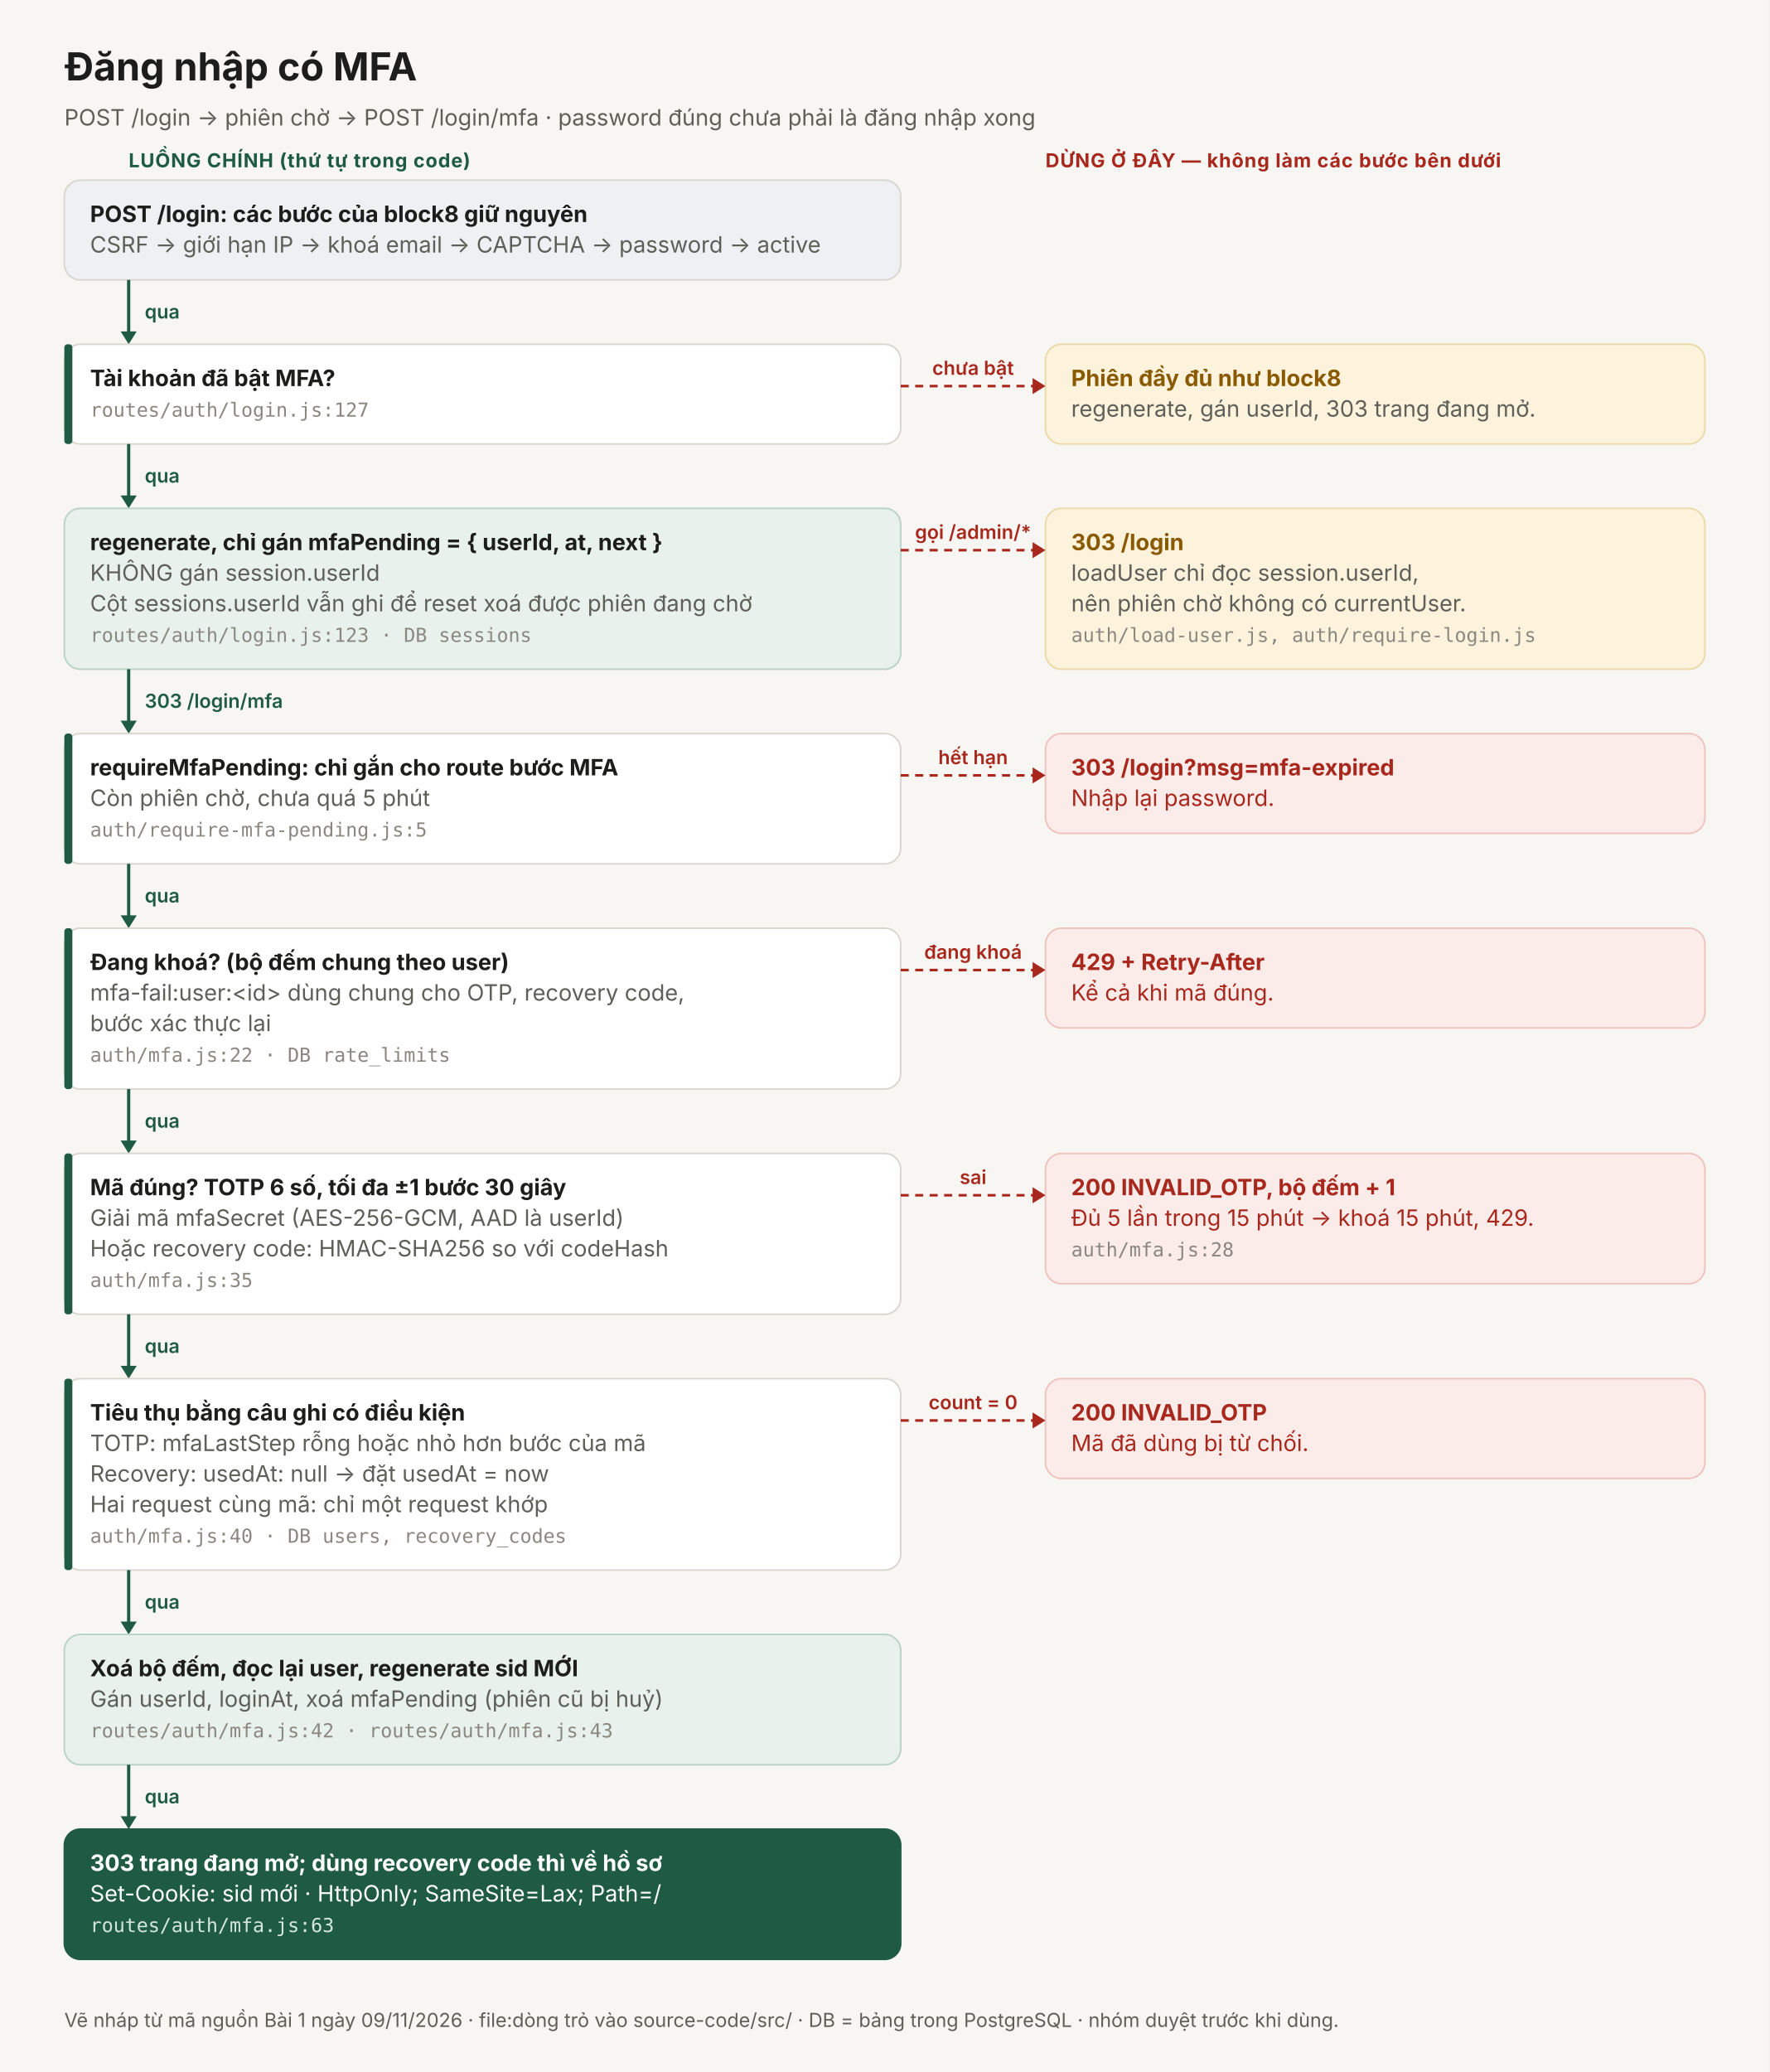
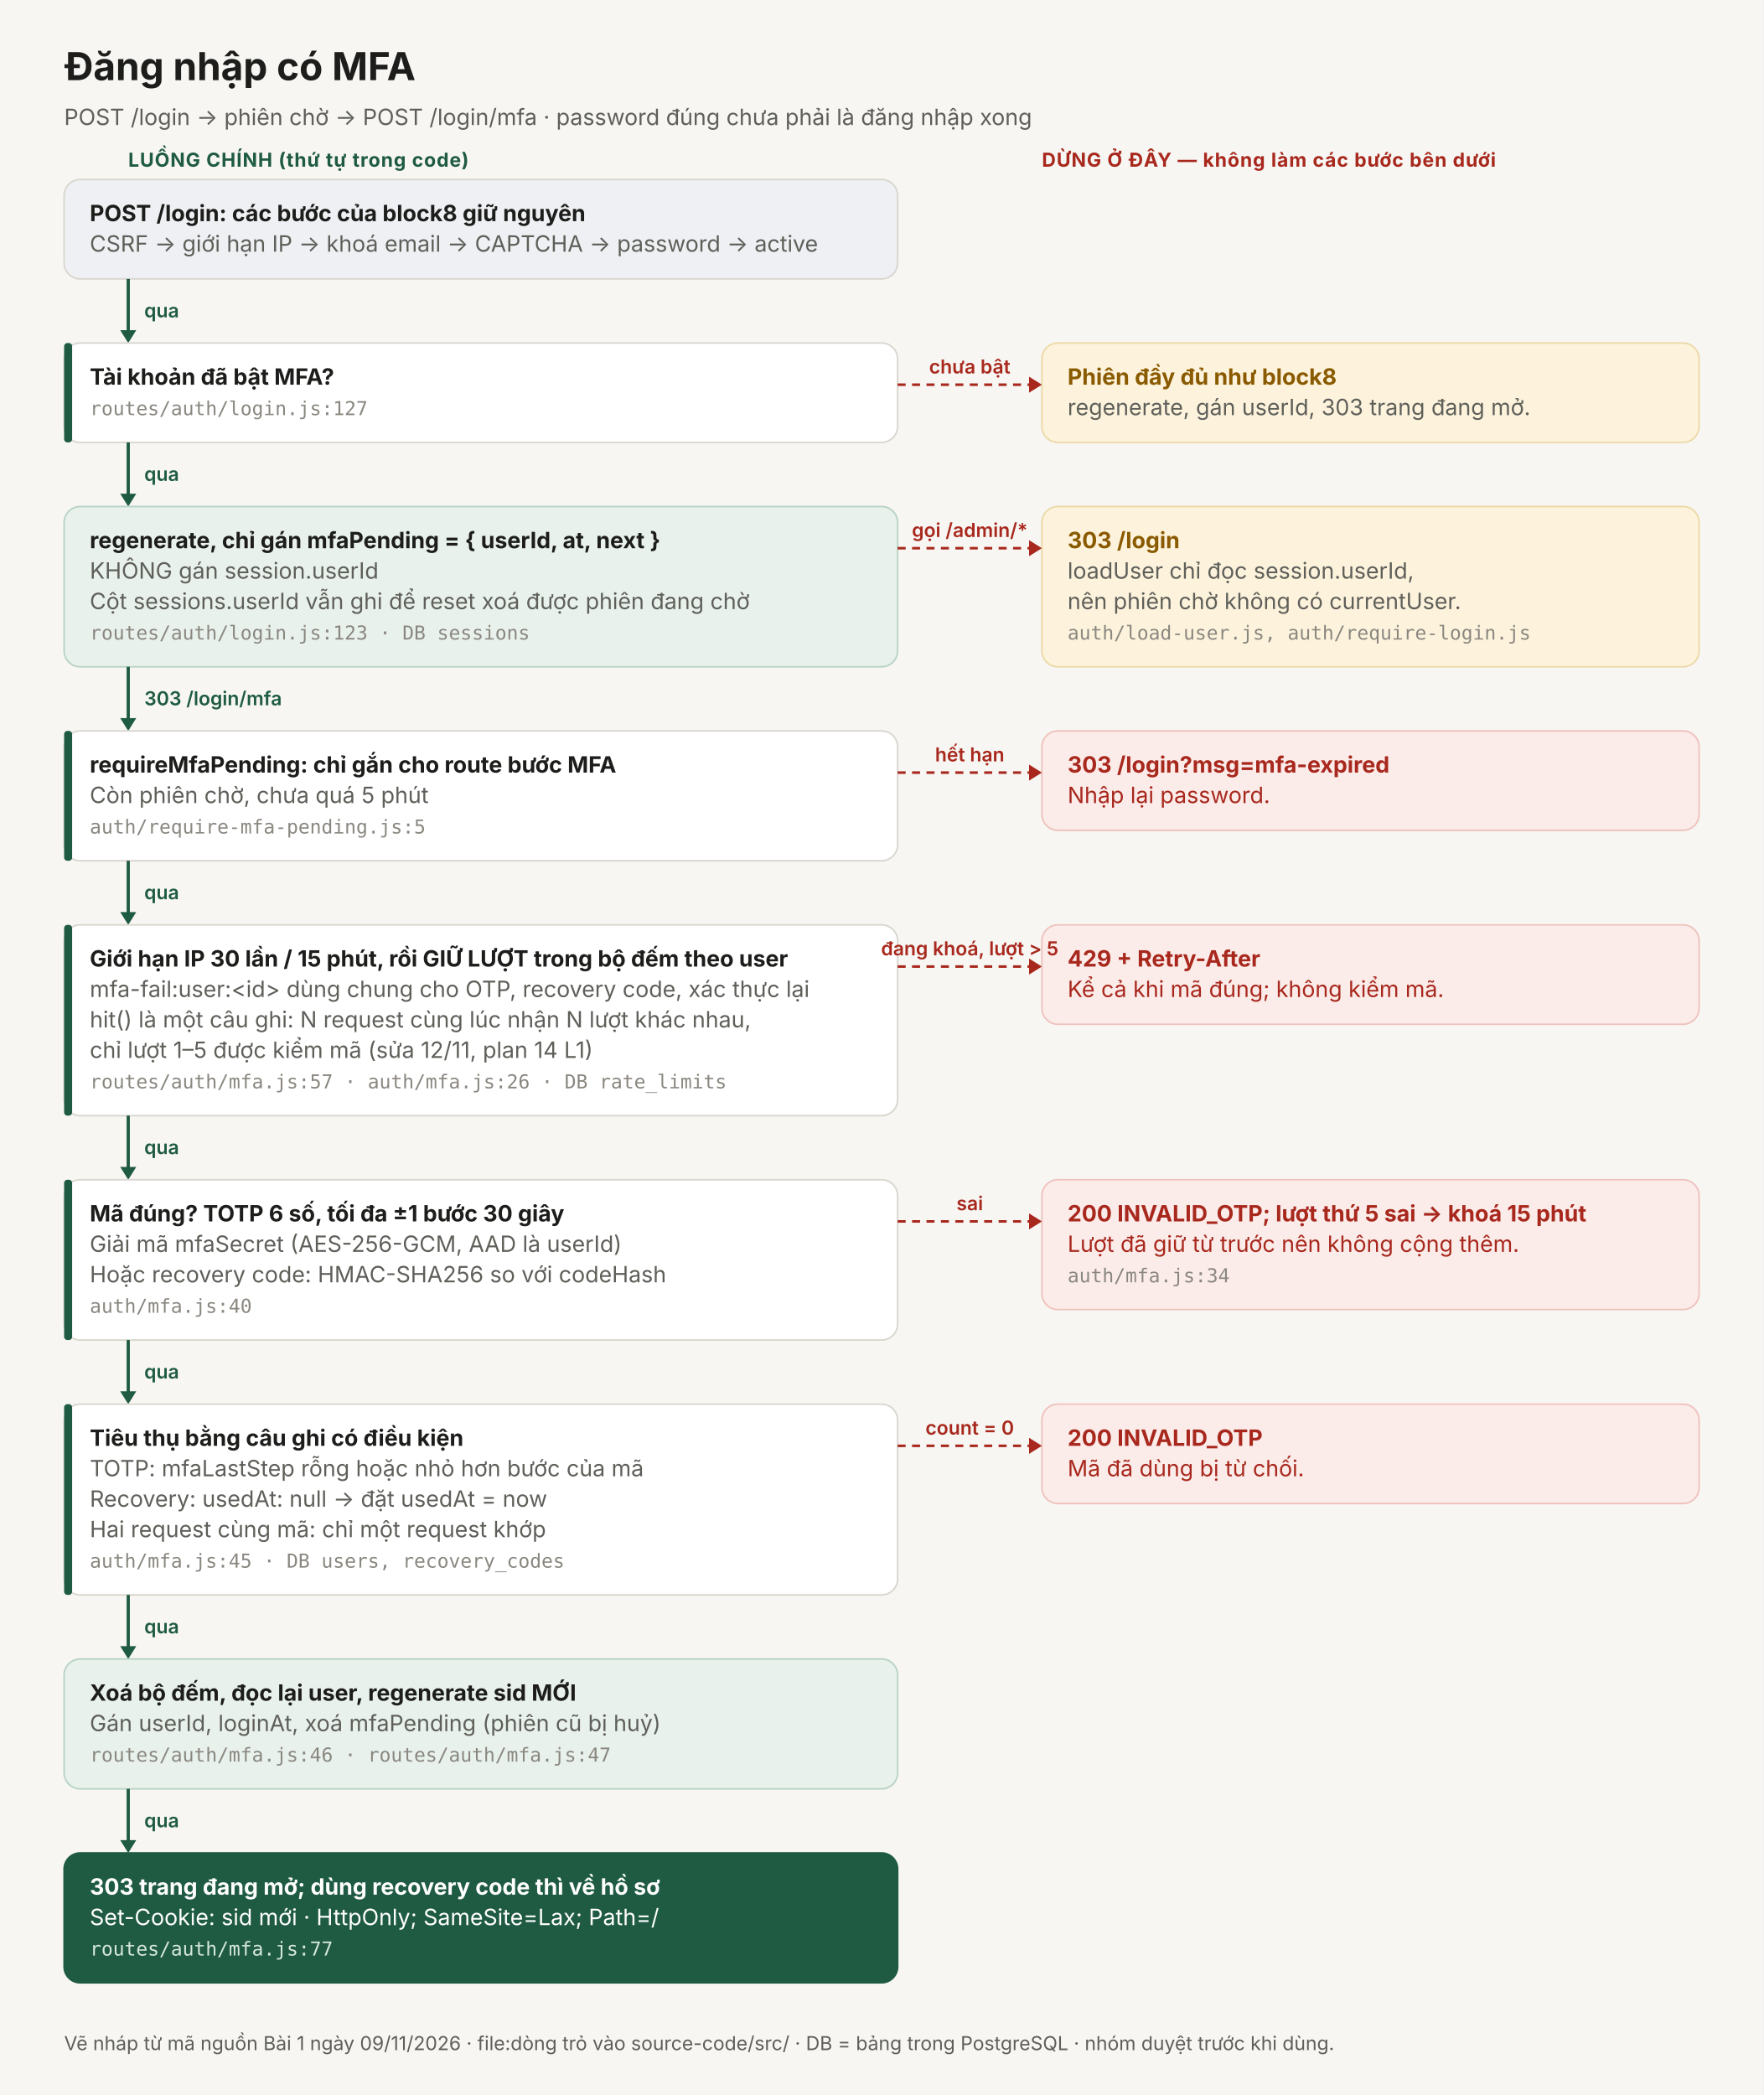
- <svg xmlns="http://www.w3.org/2000/svg" viewBox="0 0 1100 1288" width="1100" height="1288" font-family="'Be Vietnam Pro', system-ui, -apple-system, 'Segoe UI', sans-serif" font-size="14">
-   <rect width="1100" height="1288" fill="#f7f6f3" />
+ <svg xmlns="http://www.w3.org/2000/svg" viewBox="0 0 1100 1307" width="1100" height="1307" font-family="'Be Vietnam Pro', system-ui, -apple-system, 'Segoe UI', sans-serif" font-size="14">
+   <rect width="1100" height="1307" fill="#f7f6f3" />
  <text x="40" y="50" font-size="24" font-weight="700" fill="#1d1d1b">Đăng nhập có MFA</text>
  <text x="40" y="78" fill="#5f5f5a">POST /login → phiên chờ → POST /login/mfa · password đúng chưa phải là đăng nhập xong</text>
  <text x="80" y="104" font-size="12" font-weight="700" fill="#1f5b43" letter-spacing=".04em">LUỒNG CHÍNH (thứ tự trong code)</text>
  <text x="650" y="104" font-size="12" font-weight="700" fill="#a8281d" letter-spacing=".04em">DỪNG Ở ĐÂY — không làm các bước bên dưới</text>
  <rect x="40" y="112" width="520" height="62" rx="10" fill="#eef0f3" stroke="#d9d6cf" />
  <text x="56" y="138" font-weight="700" fill="#1d1d1b">POST /login: các bước của block8 giữ nguyên</text>
  <text x="56" y="157" fill="#5f5f5a">CSRF → giới hạn IP → khoá email → CAPTCHA → password → active</text>
  <line x1="80" y1="174" x2="80" y2="208" stroke="#1f5b43" stroke-width="2" />
  <path d="M75 206 L80 214 L85 206Z" fill="#1f5b43" />
  <text x="90" y="198" font-size="12" fill="#1f5b43" font-weight="600">qua</text>
  <rect x="40" y="214" width="520" height="62" rx="10" fill="#ffffff" stroke="#d9d6cf" />
  <rect x="40" y="214" width="5" height="62" rx="2" fill="#1f5b43" />
  <text x="56" y="240" font-weight="700" fill="#1d1d1b">Tài khoản đã bật MFA?</text>
  <text x="56" y="259" font-size="12" font-family="ui-monospace, SFMono-Regular, Menlo, monospace" fill="#8a8780">routes/auth/login.js:127</text>
  <rect x="650" y="214" width="410" height="62" rx="10" fill="#fdf3dc" stroke="#ecd9a8" />
  <text x="666" y="240" font-weight="700" fill="#8a5a00">Phiên đầy đủ như block8</text>
  <text x="666" y="259" fill="#5f5f5a">regenerate, gán userId, 303 trang đang mở.</text>
  <line x1="560" y1="240" x2="644" y2="240" stroke="#a8281d" stroke-width="1.6" stroke-dasharray="5 4" />
  <path d="M642 235 L650 240 L642 245Z" fill="#a8281d" />
  <text x="605" y="233" font-size="12" text-anchor="middle" fill="#a8281d" font-weight="600">chưa bật</text>
  <line x1="80" y1="276" x2="80" y2="310" stroke="#1f5b43" stroke-width="2" />
  <path d="M75 308 L80 316 L85 308Z" fill="#1f5b43" />
  <text x="90" y="300" font-size="12" fill="#1f5b43" font-weight="600">qua</text>
  <rect x="40" y="316" width="520" height="100" rx="10" fill="#e8f1ec" stroke="#b9d3c5" />
  <text x="56" y="342" font-weight="700" fill="#1d1d1b">regenerate, chỉ gán mfaPending = { userId, at, next }</text>
  <text x="56" y="361" fill="#5f5f5a">KHÔNG gán session.userId</text>
  <text x="56" y="380" fill="#5f5f5a">Cột sessions.userId vẫn ghi để reset xoá được phiên đang chờ</text>
  <text x="56" y="399" font-size="12" font-family="ui-monospace, SFMono-Regular, Menlo, monospace" fill="#8a8780">routes/auth/login.js:123 · DB sessions</text>
  <rect x="650" y="316" width="410" height="100" rx="10" fill="#fdf3dc" stroke="#ecd9a8" />
  <text x="666" y="342" font-weight="700" fill="#8a5a00">303 /login</text>
  <text x="666" y="361" fill="#5f5f5a">loadUser chỉ đọc session.userId,</text>
  <text x="666" y="380" fill="#5f5f5a">nên phiên chờ không có currentUser.</text>
  <text x="666" y="399" font-size="12" font-family="ui-monospace, SFMono-Regular, Menlo, monospace" fill="#8a8780">auth/load-user.js, auth/require-login.js</text>
  <line x1="560" y1="342" x2="644" y2="342" stroke="#a8281d" stroke-width="1.6" stroke-dasharray="5 4" />
  <path d="M642 337 L650 342 L642 347Z" fill="#a8281d" />
  <text x="605" y="335" font-size="12" text-anchor="middle" fill="#a8281d" font-weight="600">gọi /admin/*</text>
  <line x1="80" y1="416" x2="80" y2="450" stroke="#1f5b43" stroke-width="2" />
  <path d="M75 448 L80 456 L85 448Z" fill="#1f5b43" />
  <text x="90" y="440" font-size="12" fill="#1f5b43" font-weight="600">303 /login/mfa</text>
  <rect x="40" y="456" width="520" height="81" rx="10" fill="#ffffff" stroke="#d9d6cf" />
  <rect x="40" y="456" width="5" height="81" rx="2" fill="#1f5b43" />
  <text x="56" y="482" font-weight="700" fill="#1d1d1b">requireMfaPending: chỉ gắn cho route bước MFA</text>
  <text x="56" y="501" fill="#5f5f5a">Còn phiên chờ, chưa quá 5 phút</text>
  <text x="56" y="520" font-size="12" font-family="ui-monospace, SFMono-Regular, Menlo, monospace" fill="#8a8780">auth/require-mfa-pending.js:5</text>
  <rect x="650" y="456" width="410" height="62" rx="10" fill="#fbecea" stroke="#efc2bd" />
  <text x="666" y="482" font-weight="700" fill="#a8281d">303 /login?msg=mfa-expired</text>
  <text x="666" y="501" fill="#a8281d">Nhập lại password.</text>
  <line x1="560" y1="482" x2="644" y2="482" stroke="#a8281d" stroke-width="1.6" stroke-dasharray="5 4" />
  <path d="M642 477 L650 482 L642 487Z" fill="#a8281d" />
  <text x="605" y="475" font-size="12" text-anchor="middle" fill="#a8281d" font-weight="600">hết hạn</text>
  <line x1="80" y1="537" x2="80" y2="571" stroke="#1f5b43" stroke-width="2" />
  <path d="M75 569 L80 577 L85 569Z" fill="#1f5b43" />
  <text x="90" y="561" font-size="12" fill="#1f5b43" font-weight="600">qua</text>
-   <rect x="40" y="577" width="520" height="100" rx="10" fill="#ffffff" stroke="#d9d6cf" />
-   <rect x="40" y="577" width="5" height="100" rx="2" fill="#1f5b43" />
-   <text x="56" y="603" font-weight="700" fill="#1d1d1b">Đang khoá? (bộ đếm chung theo user)</text>
-   <text x="56" y="622" fill="#5f5f5a">mfa-fail:user:&lt;id&gt; dùng chung cho OTP, recovery code,</text>
-   <text x="56" y="641" fill="#5f5f5a">bước xác thực lại</text>
-   <text x="56" y="660" font-size="12" font-family="ui-monospace, SFMono-Regular, Menlo, monospace" fill="#8a8780">auth/mfa.js:22 · DB rate_limits</text>
+   <rect x="40" y="577" width="520" height="119" rx="10" fill="#ffffff" stroke="#d9d6cf" />
+   <rect x="40" y="577" width="5" height="119" rx="2" fill="#1f5b43" />
+   <text x="56" y="603" font-weight="700" fill="#1d1d1b">Giới hạn IP 30 lần / 15 phút, rồi GIỮ LƯỢT trong bộ đếm theo user</text>
+   <text x="56" y="622" fill="#5f5f5a">mfa-fail:user:&lt;id&gt; dùng chung cho OTP, recovery code, xác thực lại</text>
+   <text x="56" y="641" fill="#5f5f5a">hit() là một câu ghi: N request cùng lúc nhận N lượt khác nhau,</text>
+   <text x="56" y="660" fill="#5f5f5a">chỉ lượt 1–5 được kiểm mã (sửa 12/11, plan 14 L1)</text>
+   <text x="56" y="679" font-size="12" font-family="ui-monospace, SFMono-Regular, Menlo, monospace" fill="#8a8780">routes/auth/mfa.js:57 · auth/mfa.js:26 · DB rate_limits</text>
  <rect x="650" y="577" width="410" height="62" rx="10" fill="#fbecea" stroke="#efc2bd" />
  <text x="666" y="603" font-weight="700" fill="#a8281d">429 + Retry-After</text>
-   <text x="666" y="622" fill="#a8281d">Kể cả khi mã đúng.</text>
+   <text x="666" y="622" fill="#a8281d">Kể cả khi mã đúng; không kiểm mã.</text>
  <line x1="560" y1="603" x2="644" y2="603" stroke="#a8281d" stroke-width="1.6" stroke-dasharray="5 4" />
  <path d="M642 598 L650 603 L642 608Z" fill="#a8281d" />
-   <text x="605" y="596" font-size="12" text-anchor="middle" fill="#a8281d" font-weight="600">đang khoá</text>
-   <line x1="80" y1="677" x2="80" y2="711" stroke="#1f5b43" stroke-width="2" />
-   <path d="M75 709 L80 717 L85 709Z" fill="#1f5b43" />
-   <text x="90" y="701" font-size="12" fill="#1f5b43" font-weight="600">qua</text>
-   <rect x="40" y="717" width="520" height="100" rx="10" fill="#ffffff" stroke="#d9d6cf" />
-   <rect x="40" y="717" width="5" height="100" rx="2" fill="#1f5b43" />
-   <text x="56" y="743" font-weight="700" fill="#1d1d1b">Mã đúng? TOTP 6 số, tối đa ±1 bước 30 giây</text>
-   <text x="56" y="762" fill="#5f5f5a">Giải mã mfaSecret (AES-256-GCM, AAD là userId)</text>
-   <text x="56" y="781" fill="#5f5f5a">Hoặc recovery code: HMAC-SHA256 so với codeHash</text>
-   <text x="56" y="800" font-size="12" font-family="ui-monospace, SFMono-Regular, Menlo, monospace" fill="#8a8780">auth/mfa.js:35</text>
-   <rect x="650" y="717" width="410" height="81" rx="10" fill="#fbecea" stroke="#efc2bd" />
-   <text x="666" y="743" font-weight="700" fill="#a8281d">200 INVALID_OTP, bộ đếm + 1</text>
-   <text x="666" y="762" fill="#a8281d">Đủ 5 lần trong 15 phút → khoá 15 phút, 429.</text>
-   <text x="666" y="781" font-size="12" font-family="ui-monospace, SFMono-Regular, Menlo, monospace" fill="#8a8780">auth/mfa.js:28</text>
-   <line x1="560" y1="743" x2="644" y2="743" stroke="#a8281d" stroke-width="1.6" stroke-dasharray="5 4" />
-   <path d="M642 738 L650 743 L642 748Z" fill="#a8281d" />
-   <text x="605" y="736" font-size="12" text-anchor="middle" fill="#a8281d" font-weight="600">sai</text>
-   <line x1="80" y1="817" x2="80" y2="851" stroke="#1f5b43" stroke-width="2" />
-   <path d="M75 849 L80 857 L85 849Z" fill="#1f5b43" />
-   <text x="90" y="841" font-size="12" fill="#1f5b43" font-weight="600">qua</text>
-   <rect x="40" y="857" width="520" height="119" rx="10" fill="#ffffff" stroke="#d9d6cf" />
-   <rect x="40" y="857" width="5" height="119" rx="2" fill="#1f5b43" />
-   <text x="56" y="883" font-weight="700" fill="#1d1d1b">Tiêu thụ bằng câu ghi có điều kiện</text>
-   <text x="56" y="902" fill="#5f5f5a">TOTP: mfaLastStep rỗng hoặc nhỏ hơn bước của mã</text>
-   <text x="56" y="921" fill="#5f5f5a">Recovery: usedAt: null → đặt usedAt = now</text>
-   <text x="56" y="940" fill="#5f5f5a">Hai request cùng mã: chỉ một request khớp</text>
-   <text x="56" y="959" font-size="12" font-family="ui-monospace, SFMono-Regular, Menlo, monospace" fill="#8a8780">auth/mfa.js:40 · DB users, recovery_codes</text>
-   <rect x="650" y="857" width="410" height="62" rx="10" fill="#fbecea" stroke="#efc2bd" />
-   <text x="666" y="883" font-weight="700" fill="#a8281d">200 INVALID_OTP</text>
-   <text x="666" y="902" fill="#a8281d">Mã đã dùng bị từ chối.</text>
-   <line x1="560" y1="883" x2="644" y2="883" stroke="#a8281d" stroke-width="1.6" stroke-dasharray="5 4" />
-   <path d="M642 878 L650 883 L642 888Z" fill="#a8281d" />
-   <text x="605" y="876" font-size="12" text-anchor="middle" fill="#a8281d" font-weight="600">count = 0</text>
-   <line x1="80" y1="976" x2="80" y2="1010" stroke="#1f5b43" stroke-width="2" />
-   <path d="M75 1008 L80 1016 L85 1008Z" fill="#1f5b43" />
-   <text x="90" y="1000" font-size="12" fill="#1f5b43" font-weight="600">qua</text>
-   <rect x="40" y="1016" width="520" height="81" rx="10" fill="#e8f1ec" stroke="#b9d3c5" />
-   <text x="56" y="1042" font-weight="700" fill="#1d1d1b">Xoá bộ đếm, đọc lại user, regenerate sid MỚI</text>
-   <text x="56" y="1061" fill="#5f5f5a">Gán userId, loginAt, xoá mfaPending (phiên cũ bị huỷ)</text>
-   <text x="56" y="1080" font-size="12" font-family="ui-monospace, SFMono-Regular, Menlo, monospace" fill="#8a8780">routes/auth/mfa.js:42 · routes/auth/mfa.js:43</text>
-   <line x1="80" y1="1097" x2="80" y2="1131" stroke="#1f5b43" stroke-width="2" />
-   <path d="M75 1129 L80 1137 L85 1129Z" fill="#1f5b43" />
-   <text x="90" y="1121" font-size="12" fill="#1f5b43" font-weight="600">qua</text>
-   <rect x="40" y="1137" width="520" height="81" rx="10" fill="#1f5b43" stroke="#1f5b43" />
-   <text x="56" y="1163" font-weight="700" fill="#ffffff">303 trang đang mở; dùng recovery code thì về hồ sơ</text>
-   <text x="56" y="1182" fill="#ffffff">Set-Cookie: sid mới · HttpOnly; SameSite=Lax; Path=/</text>
-   <text x="56" y="1201" font-size="12" font-family="ui-monospace, SFMono-Regular, Menlo, monospace" fill="#d6e7de">routes/auth/mfa.js:63</text>
-   <text x="40" y="1260" font-size="12" fill="#5f5f5a">Vẽ nháp từ mã nguồn Bài 1 ngày 09/11/2026 · file:dòng trỏ vào source-code/src/ · DB = bảng trong PostgreSQL · nhóm duyệt trước khi dùng.</text>
+   <text x="605" y="596" font-size="12" text-anchor="middle" fill="#a8281d" font-weight="600">đang khoá, lượt &gt; 5</text>
+   <line x1="80" y1="696" x2="80" y2="730" stroke="#1f5b43" stroke-width="2" />
+   <path d="M75 728 L80 736 L85 728Z" fill="#1f5b43" />
+   <text x="90" y="720" font-size="12" fill="#1f5b43" font-weight="600">qua</text>
+   <rect x="40" y="736" width="520" height="100" rx="10" fill="#ffffff" stroke="#d9d6cf" />
+   <rect x="40" y="736" width="5" height="100" rx="2" fill="#1f5b43" />
+   <text x="56" y="762" font-weight="700" fill="#1d1d1b">Mã đúng? TOTP 6 số, tối đa ±1 bước 30 giây</text>
+   <text x="56" y="781" fill="#5f5f5a">Giải mã mfaSecret (AES-256-GCM, AAD là userId)</text>
+   <text x="56" y="800" fill="#5f5f5a">Hoặc recovery code: HMAC-SHA256 so với codeHash</text>
+   <text x="56" y="819" font-size="12" font-family="ui-monospace, SFMono-Regular, Menlo, monospace" fill="#8a8780">auth/mfa.js:40</text>
+   <rect x="650" y="736" width="410" height="81" rx="10" fill="#fbecea" stroke="#efc2bd" />
+   <text x="666" y="762" font-weight="700" fill="#a8281d">200 INVALID_OTP; lượt thứ 5 sai → khoá 15 phút</text>
+   <text x="666" y="781" fill="#a8281d">Lượt đã giữ từ trước nên không cộng thêm.</text>
+   <text x="666" y="800" font-size="12" font-family="ui-monospace, SFMono-Regular, Menlo, monospace" fill="#8a8780">auth/mfa.js:34</text>
+   <line x1="560" y1="762" x2="644" y2="762" stroke="#a8281d" stroke-width="1.6" stroke-dasharray="5 4" />
+   <path d="M642 757 L650 762 L642 767Z" fill="#a8281d" />
+   <text x="605" y="755" font-size="12" text-anchor="middle" fill="#a8281d" font-weight="600">sai</text>
+   <line x1="80" y1="836" x2="80" y2="870" stroke="#1f5b43" stroke-width="2" />
+   <path d="M75 868 L80 876 L85 868Z" fill="#1f5b43" />
+   <text x="90" y="860" font-size="12" fill="#1f5b43" font-weight="600">qua</text>
+   <rect x="40" y="876" width="520" height="119" rx="10" fill="#ffffff" stroke="#d9d6cf" />
+   <rect x="40" y="876" width="5" height="119" rx="2" fill="#1f5b43" />
+   <text x="56" y="902" font-weight="700" fill="#1d1d1b">Tiêu thụ bằng câu ghi có điều kiện</text>
+   <text x="56" y="921" fill="#5f5f5a">TOTP: mfaLastStep rỗng hoặc nhỏ hơn bước của mã</text>
+   <text x="56" y="940" fill="#5f5f5a">Recovery: usedAt: null → đặt usedAt = now</text>
+   <text x="56" y="959" fill="#5f5f5a">Hai request cùng mã: chỉ một request khớp</text>
+   <text x="56" y="978" font-size="12" font-family="ui-monospace, SFMono-Regular, Menlo, monospace" fill="#8a8780">auth/mfa.js:45 · DB users, recovery_codes</text>
+   <rect x="650" y="876" width="410" height="62" rx="10" fill="#fbecea" stroke="#efc2bd" />
+   <text x="666" y="902" font-weight="700" fill="#a8281d">200 INVALID_OTP</text>
+   <text x="666" y="921" fill="#a8281d">Mã đã dùng bị từ chối.</text>
+   <line x1="560" y1="902" x2="644" y2="902" stroke="#a8281d" stroke-width="1.6" stroke-dasharray="5 4" />
+   <path d="M642 897 L650 902 L642 907Z" fill="#a8281d" />
+   <text x="605" y="895" font-size="12" text-anchor="middle" fill="#a8281d" font-weight="600">count = 0</text>
+   <line x1="80" y1="995" x2="80" y2="1029" stroke="#1f5b43" stroke-width="2" />
+   <path d="M75 1027 L80 1035 L85 1027Z" fill="#1f5b43" />
+   <text x="90" y="1019" font-size="12" fill="#1f5b43" font-weight="600">qua</text>
+   <rect x="40" y="1035" width="520" height="81" rx="10" fill="#e8f1ec" stroke="#b9d3c5" />
+   <text x="56" y="1061" font-weight="700" fill="#1d1d1b">Xoá bộ đếm, đọc lại user, regenerate sid MỚI</text>
+   <text x="56" y="1080" fill="#5f5f5a">Gán userId, loginAt, xoá mfaPending (phiên cũ bị huỷ)</text>
+   <text x="56" y="1099" font-size="12" font-family="ui-monospace, SFMono-Regular, Menlo, monospace" fill="#8a8780">routes/auth/mfa.js:46 · routes/auth/mfa.js:47</text>
+   <line x1="80" y1="1116" x2="80" y2="1150" stroke="#1f5b43" stroke-width="2" />
+   <path d="M75 1148 L80 1156 L85 1148Z" fill="#1f5b43" />
+   <text x="90" y="1140" font-size="12" fill="#1f5b43" font-weight="600">qua</text>
+   <rect x="40" y="1156" width="520" height="81" rx="10" fill="#1f5b43" stroke="#1f5b43" />
+   <text x="56" y="1182" font-weight="700" fill="#ffffff">303 trang đang mở; dùng recovery code thì về hồ sơ</text>
+   <text x="56" y="1201" fill="#ffffff">Set-Cookie: sid mới · HttpOnly; SameSite=Lax; Path=/</text>
+   <text x="56" y="1220" font-size="12" font-family="ui-monospace, SFMono-Regular, Menlo, monospace" fill="#d6e7de">routes/auth/mfa.js:77</text>
+   <text x="40" y="1279" font-size="12" fill="#5f5f5a">Vẽ nháp từ mã nguồn Bài 1 ngày 09/11/2026 · file:dòng trỏ vào source-code/src/ · DB = bảng trong PostgreSQL · nhóm duyệt trước khi dùng.</text>
</svg>
